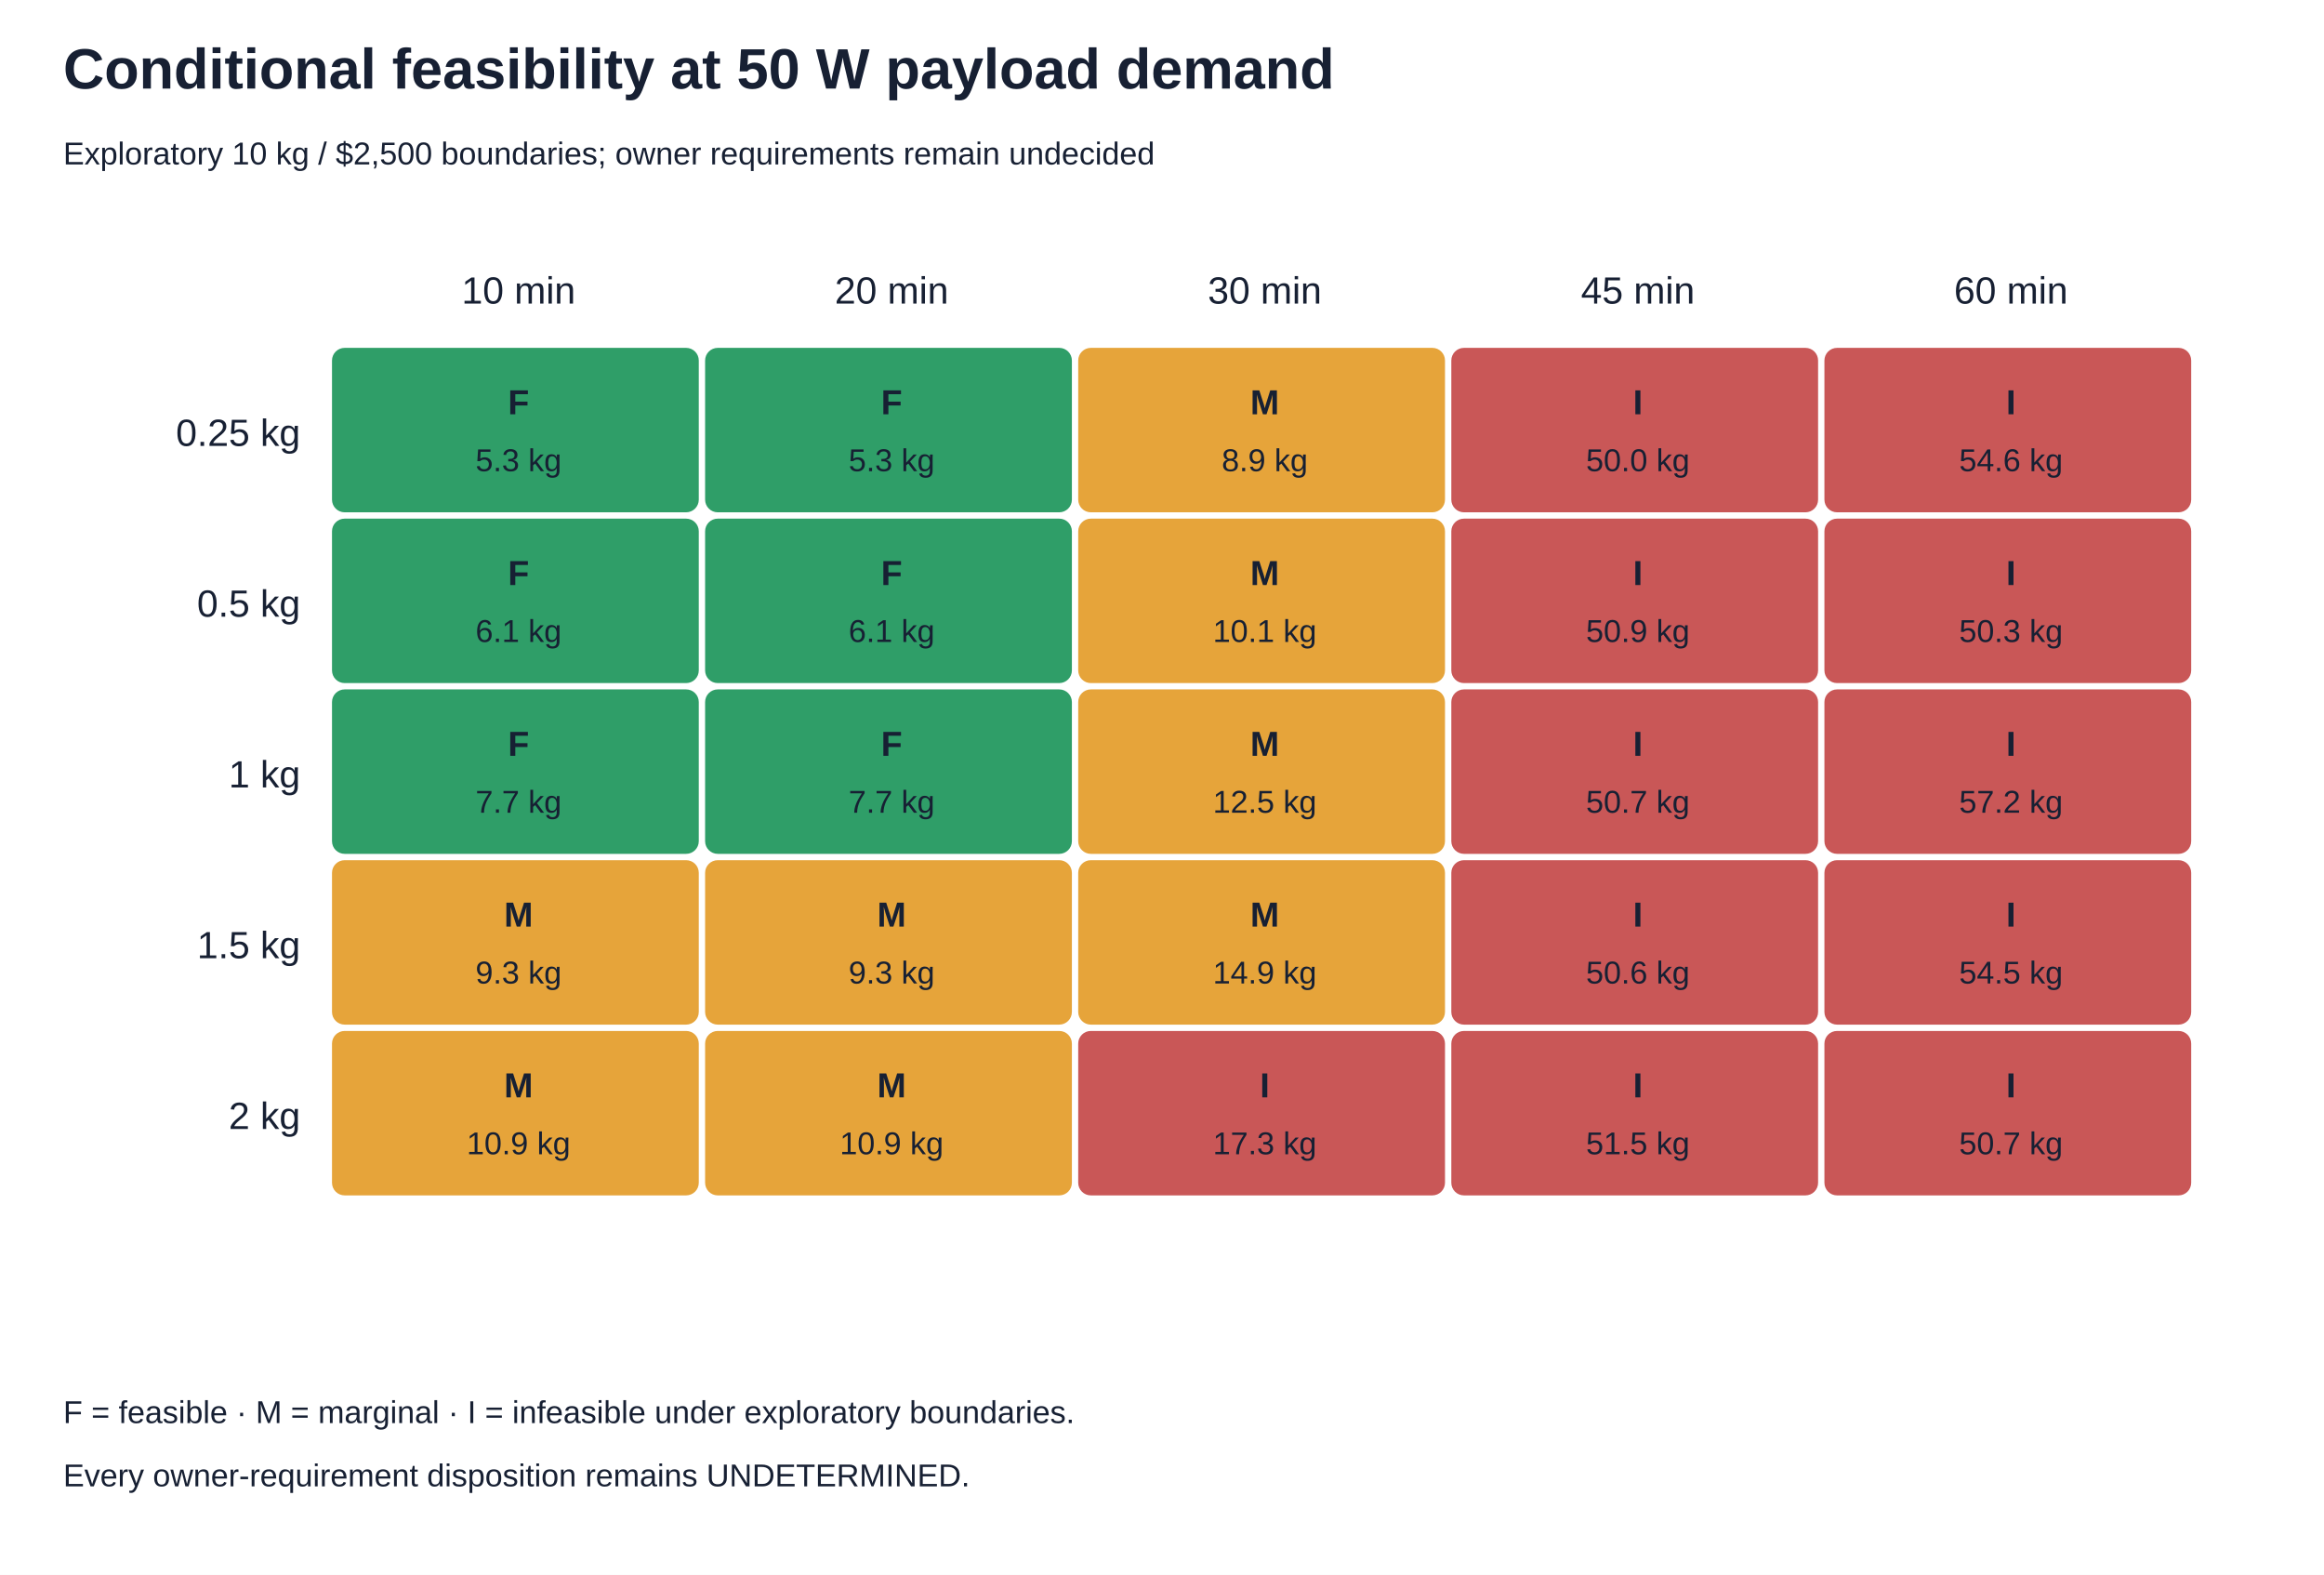
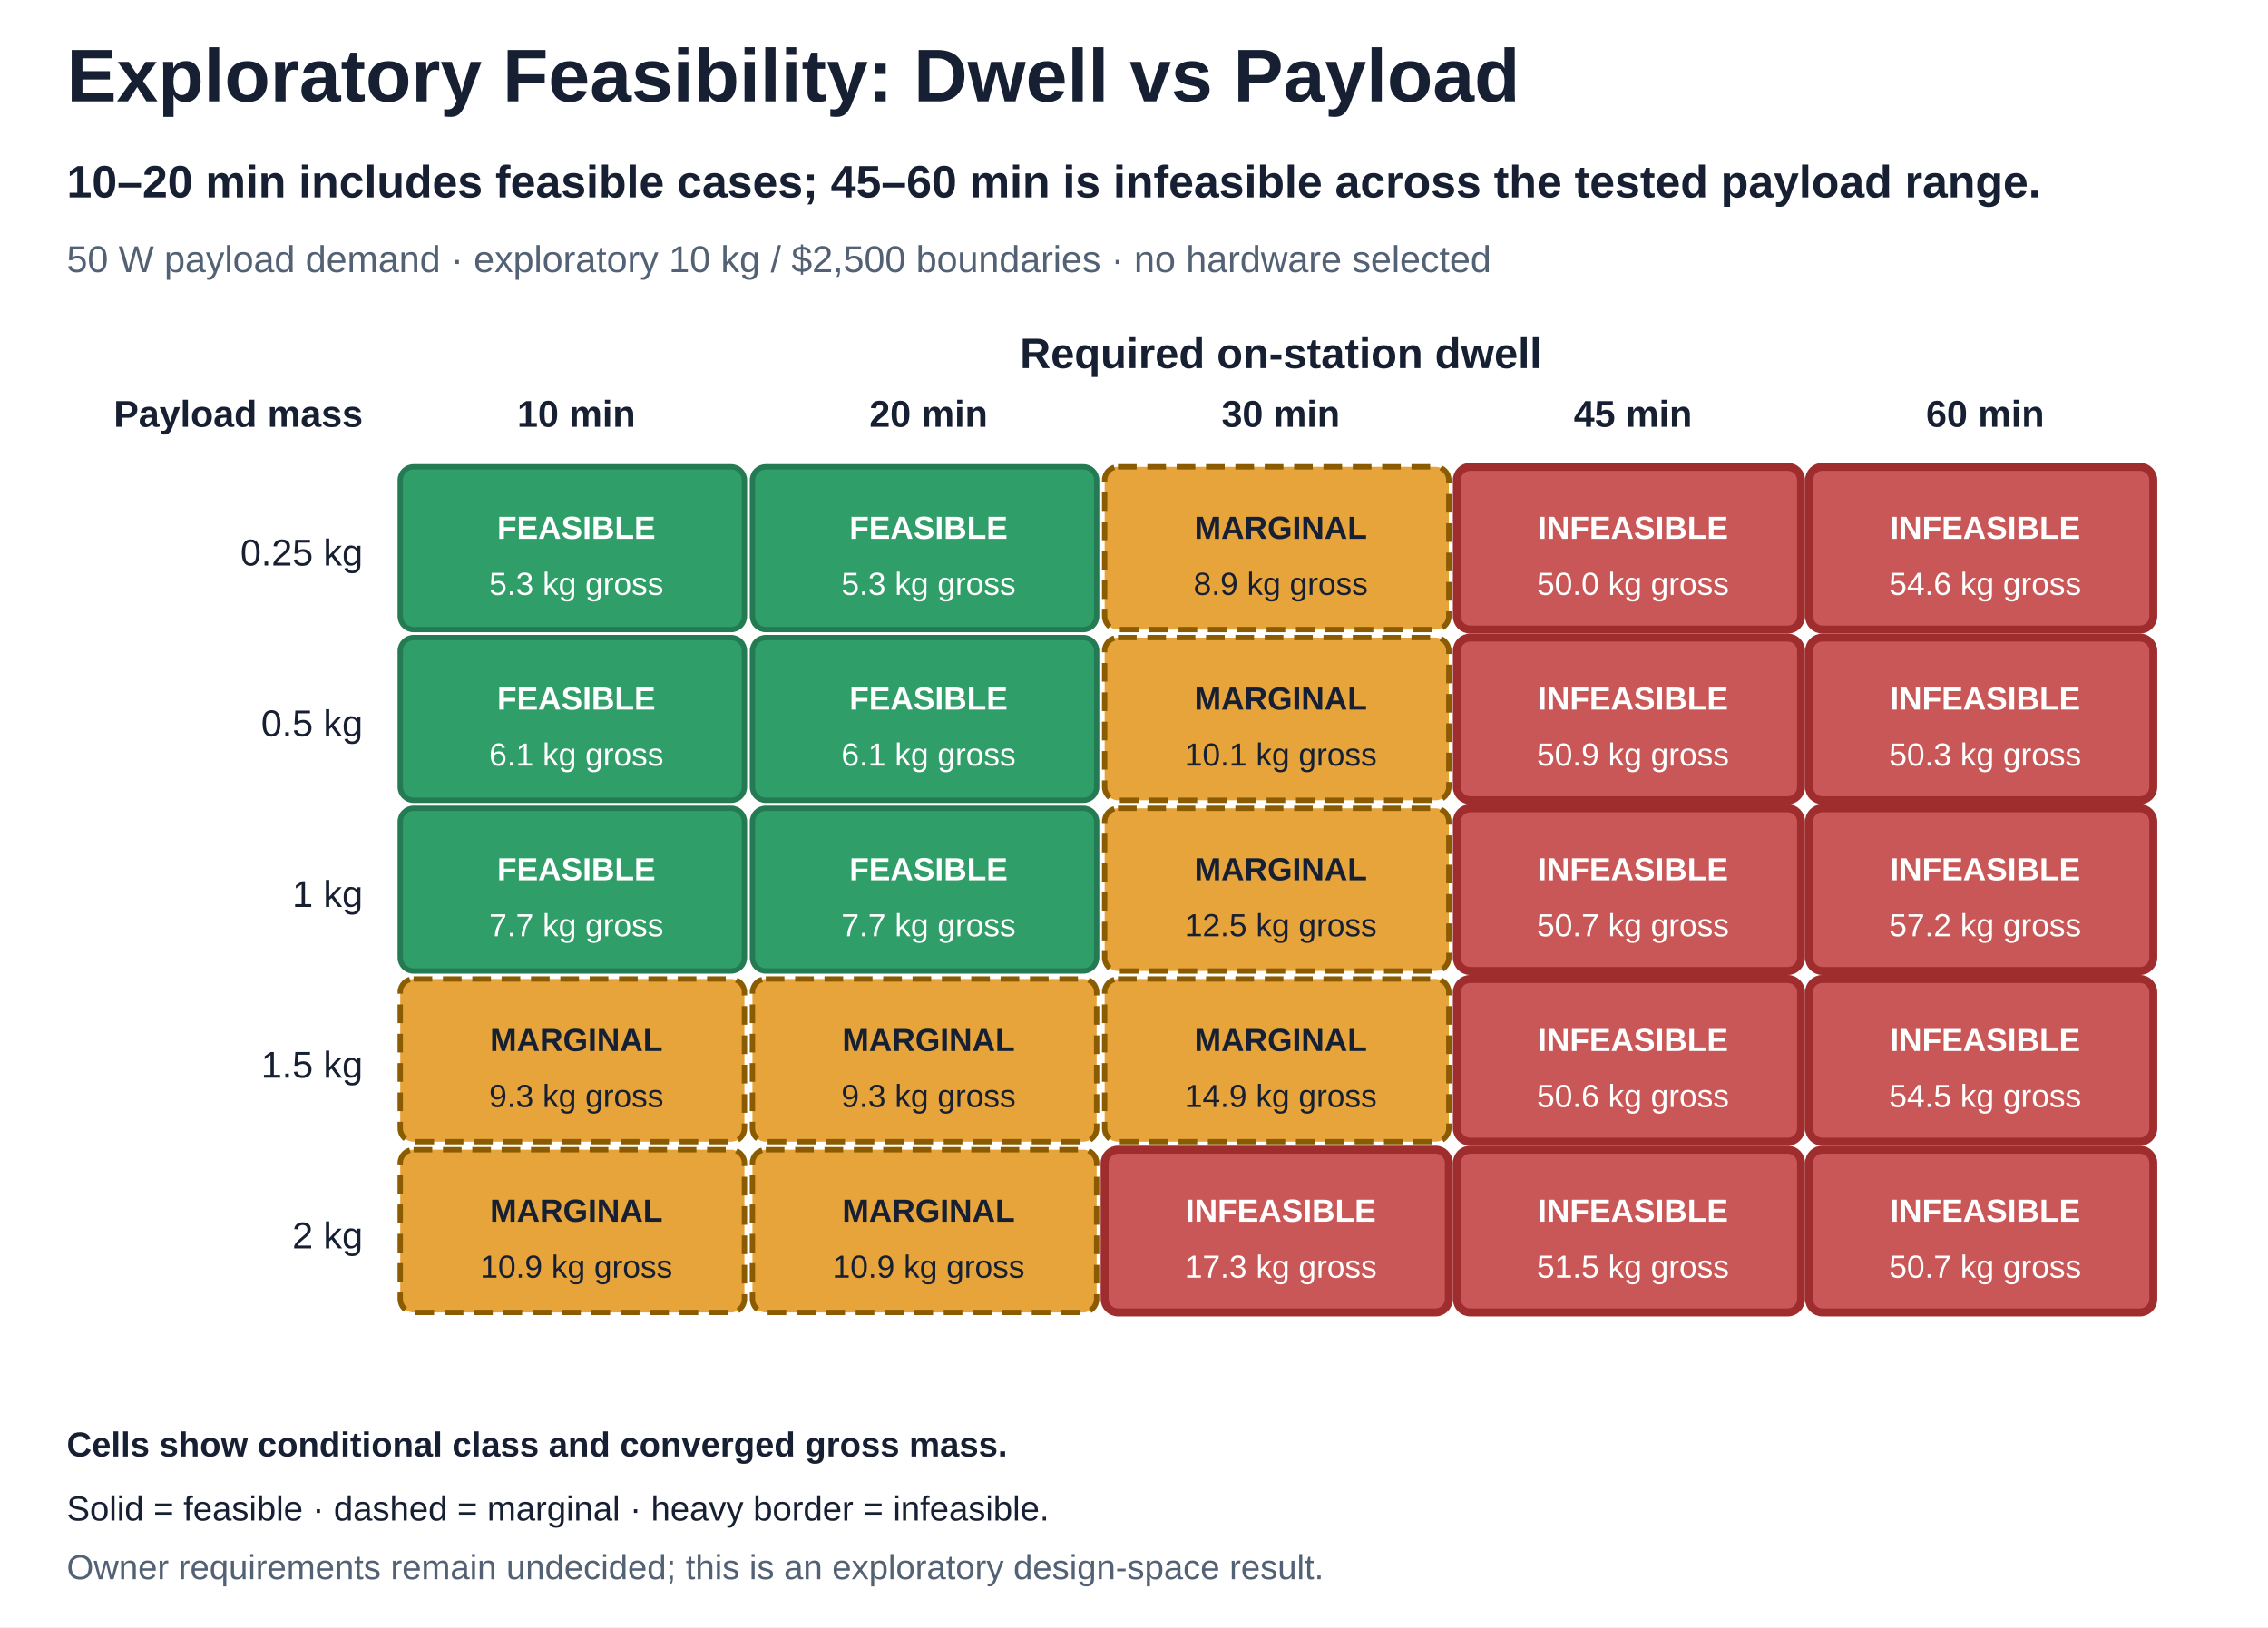
- <svg xmlns="http://www.w3.org/2000/svg" width="735" height="498" viewBox="0 0 735 498" role="img" aria-labelledby="title desc">
+ <svg xmlns="http://www.w3.org/2000/svg" width="850" height="610" viewBox="0 0 850 610" role="img" aria-labelledby="title desc">
  <style>text{font-family:Arial,sans-serif;fill:#172033}.axis{stroke:#607089;stroke-width:1}.grid{stroke:#d9e0ea;stroke-width:1}.label{font-size:12px}.small{font-size:10px}.title{font-size:18px;font-weight:700}</style>
-   <rect width="735" height="498" fill="#ffffff" />
-   <text x="20" y="28" class="title">Conditional feasibility at 50 W payload demand</text>
-   <text x="20" y="52" class="small">Exploratory 10 kg / $2,500 boundaries; owner requirements remain undecided</text>
-   <text x="164.0" y="96" text-anchor="middle" class="label">10 min</text>
-   <text x="282.0" y="96" text-anchor="middle" class="label">20 min</text>
-   <text x="400.0" y="96" text-anchor="middle" class="label">30 min</text>
-   <text x="518.0" y="96" text-anchor="middle" class="label">45 min</text>
-   <text x="636.0" y="96" text-anchor="middle" class="label">60 min</text>
-   <text x="95" y="141.0" text-anchor="end" class="label">0.25 kg</text>
-   <rect x="105" y="110" width="116" height="52" rx="4" fill="#2f9e68" />
-   <text x="164.0" y="131" text-anchor="middle" fill="#ffffff" style="font-size:11px;font-weight:700">F</text>
-   <text x="164.0" y="149" text-anchor="middle" fill="#ffffff" style="font-size:10px">5.3 kg</text>
-   <rect x="223" y="110" width="116" height="52" rx="4" fill="#2f9e68" />
-   <text x="282.0" y="131" text-anchor="middle" fill="#ffffff" style="font-size:11px;font-weight:700">F</text>
-   <text x="282.0" y="149" text-anchor="middle" fill="#ffffff" style="font-size:10px">5.3 kg</text>
-   <rect x="341" y="110" width="116" height="52" rx="4" fill="#e6a43a" />
-   <text x="400.0" y="131" text-anchor="middle" fill="#ffffff" style="font-size:11px;font-weight:700">M</text>
-   <text x="400.0" y="149" text-anchor="middle" fill="#ffffff" style="font-size:10px">8.9 kg</text>
-   <rect x="459" y="110" width="116" height="52" rx="4" fill="#c95757" />
-   <text x="518.0" y="131" text-anchor="middle" fill="#ffffff" style="font-size:11px;font-weight:700">I</text>
-   <text x="518.0" y="149" text-anchor="middle" fill="#ffffff" style="font-size:10px">50.0 kg</text>
-   <rect x="577" y="110" width="116" height="52" rx="4" fill="#c95757" />
-   <text x="636.0" y="131" text-anchor="middle" fill="#ffffff" style="font-size:11px;font-weight:700">I</text>
-   <text x="636.0" y="149" text-anchor="middle" fill="#ffffff" style="font-size:10px">54.6 kg</text>
-   <text x="95" y="195.0" text-anchor="end" class="label">0.5 kg</text>
-   <rect x="105" y="164" width="116" height="52" rx="4" fill="#2f9e68" />
-   <text x="164.0" y="185" text-anchor="middle" fill="#ffffff" style="font-size:11px;font-weight:700">F</text>
-   <text x="164.0" y="203" text-anchor="middle" fill="#ffffff" style="font-size:10px">6.1 kg</text>
-   <rect x="223" y="164" width="116" height="52" rx="4" fill="#2f9e68" />
-   <text x="282.0" y="185" text-anchor="middle" fill="#ffffff" style="font-size:11px;font-weight:700">F</text>
-   <text x="282.0" y="203" text-anchor="middle" fill="#ffffff" style="font-size:10px">6.1 kg</text>
-   <rect x="341" y="164" width="116" height="52" rx="4" fill="#e6a43a" />
-   <text x="400.0" y="185" text-anchor="middle" fill="#ffffff" style="font-size:11px;font-weight:700">M</text>
-   <text x="400.0" y="203" text-anchor="middle" fill="#ffffff" style="font-size:10px">10.1 kg</text>
-   <rect x="459" y="164" width="116" height="52" rx="4" fill="#c95757" />
-   <text x="518.0" y="185" text-anchor="middle" fill="#ffffff" style="font-size:11px;font-weight:700">I</text>
-   <text x="518.0" y="203" text-anchor="middle" fill="#ffffff" style="font-size:10px">50.9 kg</text>
-   <rect x="577" y="164" width="116" height="52" rx="4" fill="#c95757" />
-   <text x="636.0" y="185" text-anchor="middle" fill="#ffffff" style="font-size:11px;font-weight:700">I</text>
-   <text x="636.0" y="203" text-anchor="middle" fill="#ffffff" style="font-size:10px">50.3 kg</text>
-   <text x="95" y="249.0" text-anchor="end" class="label">1 kg</text>
-   <rect x="105" y="218" width="116" height="52" rx="4" fill="#2f9e68" />
-   <text x="164.0" y="239" text-anchor="middle" fill="#ffffff" style="font-size:11px;font-weight:700">F</text>
-   <text x="164.0" y="257" text-anchor="middle" fill="#ffffff" style="font-size:10px">7.7 kg</text>
-   <rect x="223" y="218" width="116" height="52" rx="4" fill="#2f9e68" />
-   <text x="282.0" y="239" text-anchor="middle" fill="#ffffff" style="font-size:11px;font-weight:700">F</text>
-   <text x="282.0" y="257" text-anchor="middle" fill="#ffffff" style="font-size:10px">7.7 kg</text>
-   <rect x="341" y="218" width="116" height="52" rx="4" fill="#e6a43a" />
-   <text x="400.0" y="239" text-anchor="middle" fill="#ffffff" style="font-size:11px;font-weight:700">M</text>
-   <text x="400.0" y="257" text-anchor="middle" fill="#ffffff" style="font-size:10px">12.5 kg</text>
-   <rect x="459" y="218" width="116" height="52" rx="4" fill="#c95757" />
-   <text x="518.0" y="239" text-anchor="middle" fill="#ffffff" style="font-size:11px;font-weight:700">I</text>
-   <text x="518.0" y="257" text-anchor="middle" fill="#ffffff" style="font-size:10px">50.7 kg</text>
-   <rect x="577" y="218" width="116" height="52" rx="4" fill="#c95757" />
-   <text x="636.0" y="239" text-anchor="middle" fill="#ffffff" style="font-size:11px;font-weight:700">I</text>
-   <text x="636.0" y="257" text-anchor="middle" fill="#ffffff" style="font-size:10px">57.2 kg</text>
-   <text x="95" y="303.0" text-anchor="end" class="label">1.5 kg</text>
-   <rect x="105" y="272" width="116" height="52" rx="4" fill="#e6a43a" />
-   <text x="164.0" y="293" text-anchor="middle" fill="#ffffff" style="font-size:11px;font-weight:700">M</text>
-   <text x="164.0" y="311" text-anchor="middle" fill="#ffffff" style="font-size:10px">9.3 kg</text>
-   <rect x="223" y="272" width="116" height="52" rx="4" fill="#e6a43a" />
-   <text x="282.0" y="293" text-anchor="middle" fill="#ffffff" style="font-size:11px;font-weight:700">M</text>
-   <text x="282.0" y="311" text-anchor="middle" fill="#ffffff" style="font-size:10px">9.3 kg</text>
-   <rect x="341" y="272" width="116" height="52" rx="4" fill="#e6a43a" />
-   <text x="400.0" y="293" text-anchor="middle" fill="#ffffff" style="font-size:11px;font-weight:700">M</text>
-   <text x="400.0" y="311" text-anchor="middle" fill="#ffffff" style="font-size:10px">14.9 kg</text>
-   <rect x="459" y="272" width="116" height="52" rx="4" fill="#c95757" />
-   <text x="518.0" y="293" text-anchor="middle" fill="#ffffff" style="font-size:11px;font-weight:700">I</text>
-   <text x="518.0" y="311" text-anchor="middle" fill="#ffffff" style="font-size:10px">50.6 kg</text>
-   <rect x="577" y="272" width="116" height="52" rx="4" fill="#c95757" />
-   <text x="636.0" y="293" text-anchor="middle" fill="#ffffff" style="font-size:11px;font-weight:700">I</text>
-   <text x="636.0" y="311" text-anchor="middle" fill="#ffffff" style="font-size:10px">54.5 kg</text>
-   <text x="95" y="357.0" text-anchor="end" class="label">2 kg</text>
-   <rect x="105" y="326" width="116" height="52" rx="4" fill="#e6a43a" />
-   <text x="164.0" y="347" text-anchor="middle" fill="#ffffff" style="font-size:11px;font-weight:700">M</text>
-   <text x="164.0" y="365" text-anchor="middle" fill="#ffffff" style="font-size:10px">10.9 kg</text>
-   <rect x="223" y="326" width="116" height="52" rx="4" fill="#e6a43a" />
-   <text x="282.0" y="347" text-anchor="middle" fill="#ffffff" style="font-size:11px;font-weight:700">M</text>
-   <text x="282.0" y="365" text-anchor="middle" fill="#ffffff" style="font-size:10px">10.9 kg</text>
-   <rect x="341" y="326" width="116" height="52" rx="4" fill="#c95757" />
-   <text x="400.0" y="347" text-anchor="middle" fill="#ffffff" style="font-size:11px;font-weight:700">I</text>
-   <text x="400.0" y="365" text-anchor="middle" fill="#ffffff" style="font-size:10px">17.3 kg</text>
-   <rect x="459" y="326" width="116" height="52" rx="4" fill="#c95757" />
-   <text x="518.0" y="347" text-anchor="middle" fill="#ffffff" style="font-size:11px;font-weight:700">I</text>
-   <text x="518.0" y="365" text-anchor="middle" fill="#ffffff" style="font-size:10px">51.5 kg</text>
-   <rect x="577" y="326" width="116" height="52" rx="4" fill="#c95757" />
-   <text x="636.0" y="347" text-anchor="middle" fill="#ffffff" style="font-size:11px;font-weight:700">I</text>
-   <text x="636.0" y="365" text-anchor="middle" fill="#ffffff" style="font-size:10px">50.7 kg</text>
-   <text x="20" y="450" class="small">F = feasible · M = marginal · I = infeasible under exploratory boundaries.</text>
-   <text x="20" y="470" class="small">Every owner-requirement disposition remains UNDETERMINED.</text>
+   <rect width="850" height="610" fill="#ffffff" />
+   <text x="25" y="38" style="font-size:28px;font-weight:700">Exploratory Feasibility: Dwell vs Payload</text>
+   <text x="25" y="74" style="font-size:17px;font-weight:700">10–20 min includes feasible cases; 45–60 min is infeasible across the tested payload range.</text>
+   <text x="25" y="102" style="font-size:14px;fill:#536174">50 W payload demand · exploratory 10 kg / $2,500 boundaries · no hardware selected</text>
+   <text x="480.0" y="138" text-anchor="middle" style="font-size:16px;font-weight:700">Required on-station dwell</text>
+   <text x="136" y="160" text-anchor="end" style="font-size:14px;font-weight:700">Payload mass</text>
+   <text x="216.0" y="160" text-anchor="middle" style="font-size:14px;font-weight:700">10 min</text>
+   <text x="348.0" y="160" text-anchor="middle" style="font-size:14px;font-weight:700">20 min</text>
+   <text x="480.0" y="160" text-anchor="middle" style="font-size:14px;font-weight:700">30 min</text>
+   <text x="612.0" y="160" text-anchor="middle" style="font-size:14px;font-weight:700">45 min</text>
+   <text x="744.0" y="160" text-anchor="middle" style="font-size:14px;font-weight:700">60 min</text>
+   <text x="136" y="212.0" text-anchor="end" style="font-size:14px">0.25 kg</text>
+   <rect x="150" y="175" width="129" height="61" rx="5" fill="#2f9e68" stroke="#247a52" stroke-width="2" />
+   <text x="216.0" y="202" text-anchor="middle" style="font-size:12px;font-weight:700;fill:#ffffff">FEASIBLE</text>
+   <text x="216.0" y="223" text-anchor="middle" style="font-size:12px;fill:#ffffff">5.3 kg gross</text>
+   <rect x="282" y="175" width="129" height="61" rx="5" fill="#2f9e68" stroke="#247a52" stroke-width="2" />
+   <text x="348.0" y="202" text-anchor="middle" style="font-size:12px;font-weight:700;fill:#ffffff">FEASIBLE</text>
+   <text x="348.0" y="223" text-anchor="middle" style="font-size:12px;fill:#ffffff">5.3 kg gross</text>
+   <rect x="414" y="175" width="129" height="61" rx="5" fill="#e6a43a" stroke="#8a5b00" stroke-width="2" stroke-dasharray="7 4" />
+   <text x="480.0" y="202" text-anchor="middle" style="font-size:12px;font-weight:700;fill:#172033">MARGINAL</text>
+   <text x="480.0" y="223" text-anchor="middle" style="font-size:12px;fill:#172033">8.9 kg gross</text>
+   <rect x="546" y="175" width="129" height="61" rx="5" fill="#c95757" stroke="#9f2d2d" stroke-width="3" />
+   <text x="612.0" y="202" text-anchor="middle" style="font-size:12px;font-weight:700;fill:#ffffff">INFEASIBLE</text>
+   <text x="612.0" y="223" text-anchor="middle" style="font-size:12px;fill:#ffffff">50.0 kg gross</text>
+   <rect x="678" y="175" width="129" height="61" rx="5" fill="#c95757" stroke="#9f2d2d" stroke-width="3" />
+   <text x="744.0" y="202" text-anchor="middle" style="font-size:12px;font-weight:700;fill:#ffffff">INFEASIBLE</text>
+   <text x="744.0" y="223" text-anchor="middle" style="font-size:12px;fill:#ffffff">54.6 kg gross</text>
+   <text x="136" y="276.0" text-anchor="end" style="font-size:14px">0.5 kg</text>
+   <rect x="150" y="239" width="129" height="61" rx="5" fill="#2f9e68" stroke="#247a52" stroke-width="2" />
+   <text x="216.0" y="266" text-anchor="middle" style="font-size:12px;font-weight:700;fill:#ffffff">FEASIBLE</text>
+   <text x="216.0" y="287" text-anchor="middle" style="font-size:12px;fill:#ffffff">6.1 kg gross</text>
+   <rect x="282" y="239" width="129" height="61" rx="5" fill="#2f9e68" stroke="#247a52" stroke-width="2" />
+   <text x="348.0" y="266" text-anchor="middle" style="font-size:12px;font-weight:700;fill:#ffffff">FEASIBLE</text>
+   <text x="348.0" y="287" text-anchor="middle" style="font-size:12px;fill:#ffffff">6.1 kg gross</text>
+   <rect x="414" y="239" width="129" height="61" rx="5" fill="#e6a43a" stroke="#8a5b00" stroke-width="2" stroke-dasharray="7 4" />
+   <text x="480.0" y="266" text-anchor="middle" style="font-size:12px;font-weight:700;fill:#172033">MARGINAL</text>
+   <text x="480.0" y="287" text-anchor="middle" style="font-size:12px;fill:#172033">10.1 kg gross</text>
+   <rect x="546" y="239" width="129" height="61" rx="5" fill="#c95757" stroke="#9f2d2d" stroke-width="3" />
+   <text x="612.0" y="266" text-anchor="middle" style="font-size:12px;font-weight:700;fill:#ffffff">INFEASIBLE</text>
+   <text x="612.0" y="287" text-anchor="middle" style="font-size:12px;fill:#ffffff">50.9 kg gross</text>
+   <rect x="678" y="239" width="129" height="61" rx="5" fill="#c95757" stroke="#9f2d2d" stroke-width="3" />
+   <text x="744.0" y="266" text-anchor="middle" style="font-size:12px;font-weight:700;fill:#ffffff">INFEASIBLE</text>
+   <text x="744.0" y="287" text-anchor="middle" style="font-size:12px;fill:#ffffff">50.3 kg gross</text>
+   <text x="136" y="340.0" text-anchor="end" style="font-size:14px">1 kg</text>
+   <rect x="150" y="303" width="129" height="61" rx="5" fill="#2f9e68" stroke="#247a52" stroke-width="2" />
+   <text x="216.0" y="330" text-anchor="middle" style="font-size:12px;font-weight:700;fill:#ffffff">FEASIBLE</text>
+   <text x="216.0" y="351" text-anchor="middle" style="font-size:12px;fill:#ffffff">7.7 kg gross</text>
+   <rect x="282" y="303" width="129" height="61" rx="5" fill="#2f9e68" stroke="#247a52" stroke-width="2" />
+   <text x="348.0" y="330" text-anchor="middle" style="font-size:12px;font-weight:700;fill:#ffffff">FEASIBLE</text>
+   <text x="348.0" y="351" text-anchor="middle" style="font-size:12px;fill:#ffffff">7.7 kg gross</text>
+   <rect x="414" y="303" width="129" height="61" rx="5" fill="#e6a43a" stroke="#8a5b00" stroke-width="2" stroke-dasharray="7 4" />
+   <text x="480.0" y="330" text-anchor="middle" style="font-size:12px;font-weight:700;fill:#172033">MARGINAL</text>
+   <text x="480.0" y="351" text-anchor="middle" style="font-size:12px;fill:#172033">12.5 kg gross</text>
+   <rect x="546" y="303" width="129" height="61" rx="5" fill="#c95757" stroke="#9f2d2d" stroke-width="3" />
+   <text x="612.0" y="330" text-anchor="middle" style="font-size:12px;font-weight:700;fill:#ffffff">INFEASIBLE</text>
+   <text x="612.0" y="351" text-anchor="middle" style="font-size:12px;fill:#ffffff">50.7 kg gross</text>
+   <rect x="678" y="303" width="129" height="61" rx="5" fill="#c95757" stroke="#9f2d2d" stroke-width="3" />
+   <text x="744.0" y="330" text-anchor="middle" style="font-size:12px;font-weight:700;fill:#ffffff">INFEASIBLE</text>
+   <text x="744.0" y="351" text-anchor="middle" style="font-size:12px;fill:#ffffff">57.2 kg gross</text>
+   <text x="136" y="404.0" text-anchor="end" style="font-size:14px">1.5 kg</text>
+   <rect x="150" y="367" width="129" height="61" rx="5" fill="#e6a43a" stroke="#8a5b00" stroke-width="2" stroke-dasharray="7 4" />
+   <text x="216.0" y="394" text-anchor="middle" style="font-size:12px;font-weight:700;fill:#172033">MARGINAL</text>
+   <text x="216.0" y="415" text-anchor="middle" style="font-size:12px;fill:#172033">9.3 kg gross</text>
+   <rect x="282" y="367" width="129" height="61" rx="5" fill="#e6a43a" stroke="#8a5b00" stroke-width="2" stroke-dasharray="7 4" />
+   <text x="348.0" y="394" text-anchor="middle" style="font-size:12px;font-weight:700;fill:#172033">MARGINAL</text>
+   <text x="348.0" y="415" text-anchor="middle" style="font-size:12px;fill:#172033">9.3 kg gross</text>
+   <rect x="414" y="367" width="129" height="61" rx="5" fill="#e6a43a" stroke="#8a5b00" stroke-width="2" stroke-dasharray="7 4" />
+   <text x="480.0" y="394" text-anchor="middle" style="font-size:12px;font-weight:700;fill:#172033">MARGINAL</text>
+   <text x="480.0" y="415" text-anchor="middle" style="font-size:12px;fill:#172033">14.9 kg gross</text>
+   <rect x="546" y="367" width="129" height="61" rx="5" fill="#c95757" stroke="#9f2d2d" stroke-width="3" />
+   <text x="612.0" y="394" text-anchor="middle" style="font-size:12px;font-weight:700;fill:#ffffff">INFEASIBLE</text>
+   <text x="612.0" y="415" text-anchor="middle" style="font-size:12px;fill:#ffffff">50.6 kg gross</text>
+   <rect x="678" y="367" width="129" height="61" rx="5" fill="#c95757" stroke="#9f2d2d" stroke-width="3" />
+   <text x="744.0" y="394" text-anchor="middle" style="font-size:12px;font-weight:700;fill:#ffffff">INFEASIBLE</text>
+   <text x="744.0" y="415" text-anchor="middle" style="font-size:12px;fill:#ffffff">54.5 kg gross</text>
+   <text x="136" y="468.0" text-anchor="end" style="font-size:14px">2 kg</text>
+   <rect x="150" y="431" width="129" height="61" rx="5" fill="#e6a43a" stroke="#8a5b00" stroke-width="2" stroke-dasharray="7 4" />
+   <text x="216.0" y="458" text-anchor="middle" style="font-size:12px;font-weight:700;fill:#172033">MARGINAL</text>
+   <text x="216.0" y="479" text-anchor="middle" style="font-size:12px;fill:#172033">10.9 kg gross</text>
+   <rect x="282" y="431" width="129" height="61" rx="5" fill="#e6a43a" stroke="#8a5b00" stroke-width="2" stroke-dasharray="7 4" />
+   <text x="348.0" y="458" text-anchor="middle" style="font-size:12px;font-weight:700;fill:#172033">MARGINAL</text>
+   <text x="348.0" y="479" text-anchor="middle" style="font-size:12px;fill:#172033">10.9 kg gross</text>
+   <rect x="414" y="431" width="129" height="61" rx="5" fill="#c95757" stroke="#9f2d2d" stroke-width="3" />
+   <text x="480.0" y="458" text-anchor="middle" style="font-size:12px;font-weight:700;fill:#ffffff">INFEASIBLE</text>
+   <text x="480.0" y="479" text-anchor="middle" style="font-size:12px;fill:#ffffff">17.3 kg gross</text>
+   <rect x="546" y="431" width="129" height="61" rx="5" fill="#c95757" stroke="#9f2d2d" stroke-width="3" />
+   <text x="612.0" y="458" text-anchor="middle" style="font-size:12px;font-weight:700;fill:#ffffff">INFEASIBLE</text>
+   <text x="612.0" y="479" text-anchor="middle" style="font-size:12px;fill:#ffffff">51.5 kg gross</text>
+   <rect x="678" y="431" width="129" height="61" rx="5" fill="#c95757" stroke="#9f2d2d" stroke-width="3" />
+   <text x="744.0" y="458" text-anchor="middle" style="font-size:12px;font-weight:700;fill:#ffffff">INFEASIBLE</text>
+   <text x="744.0" y="479" text-anchor="middle" style="font-size:12px;fill:#ffffff">50.7 kg gross</text>
+   <text x="25" y="546" style="font-size:13px;font-weight:700">Cells show conditional class and converged gross mass.</text>
+   <text x="25" y="570" style="font-size:13px">Solid = feasible · dashed = marginal · heavy border = infeasible.</text>
+   <text x="25" y="592" style="font-size:13px;fill:#536174">Owner requirements remain undecided; this is an exploratory design-space result.</text>
</svg>
